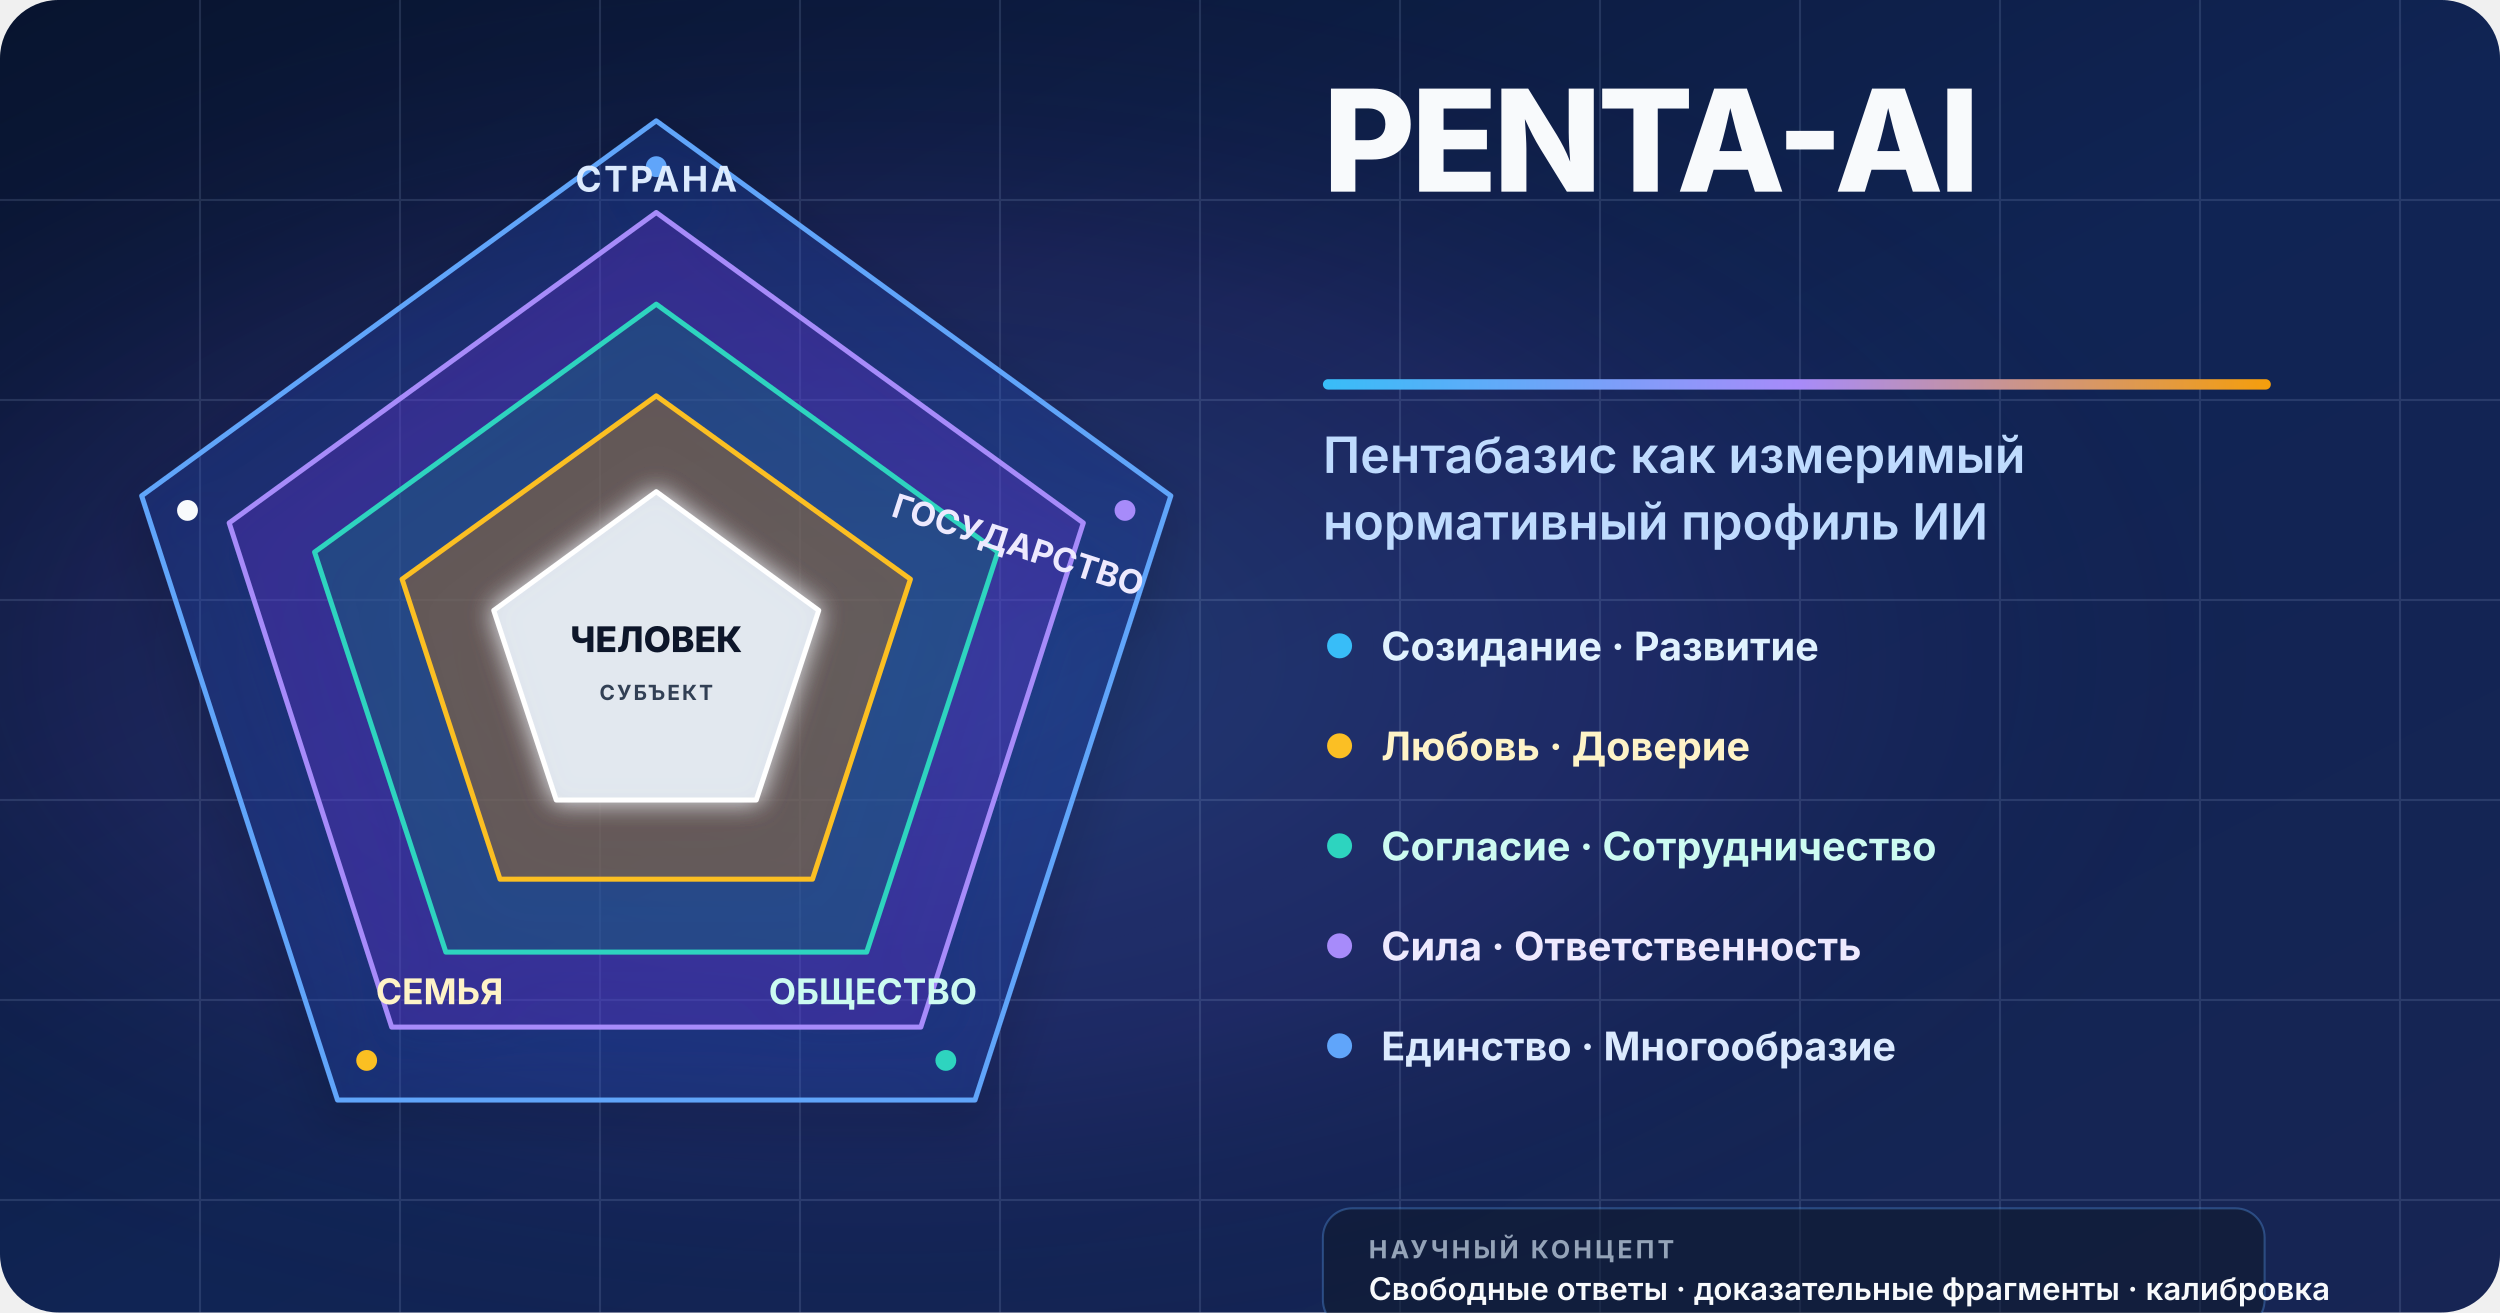
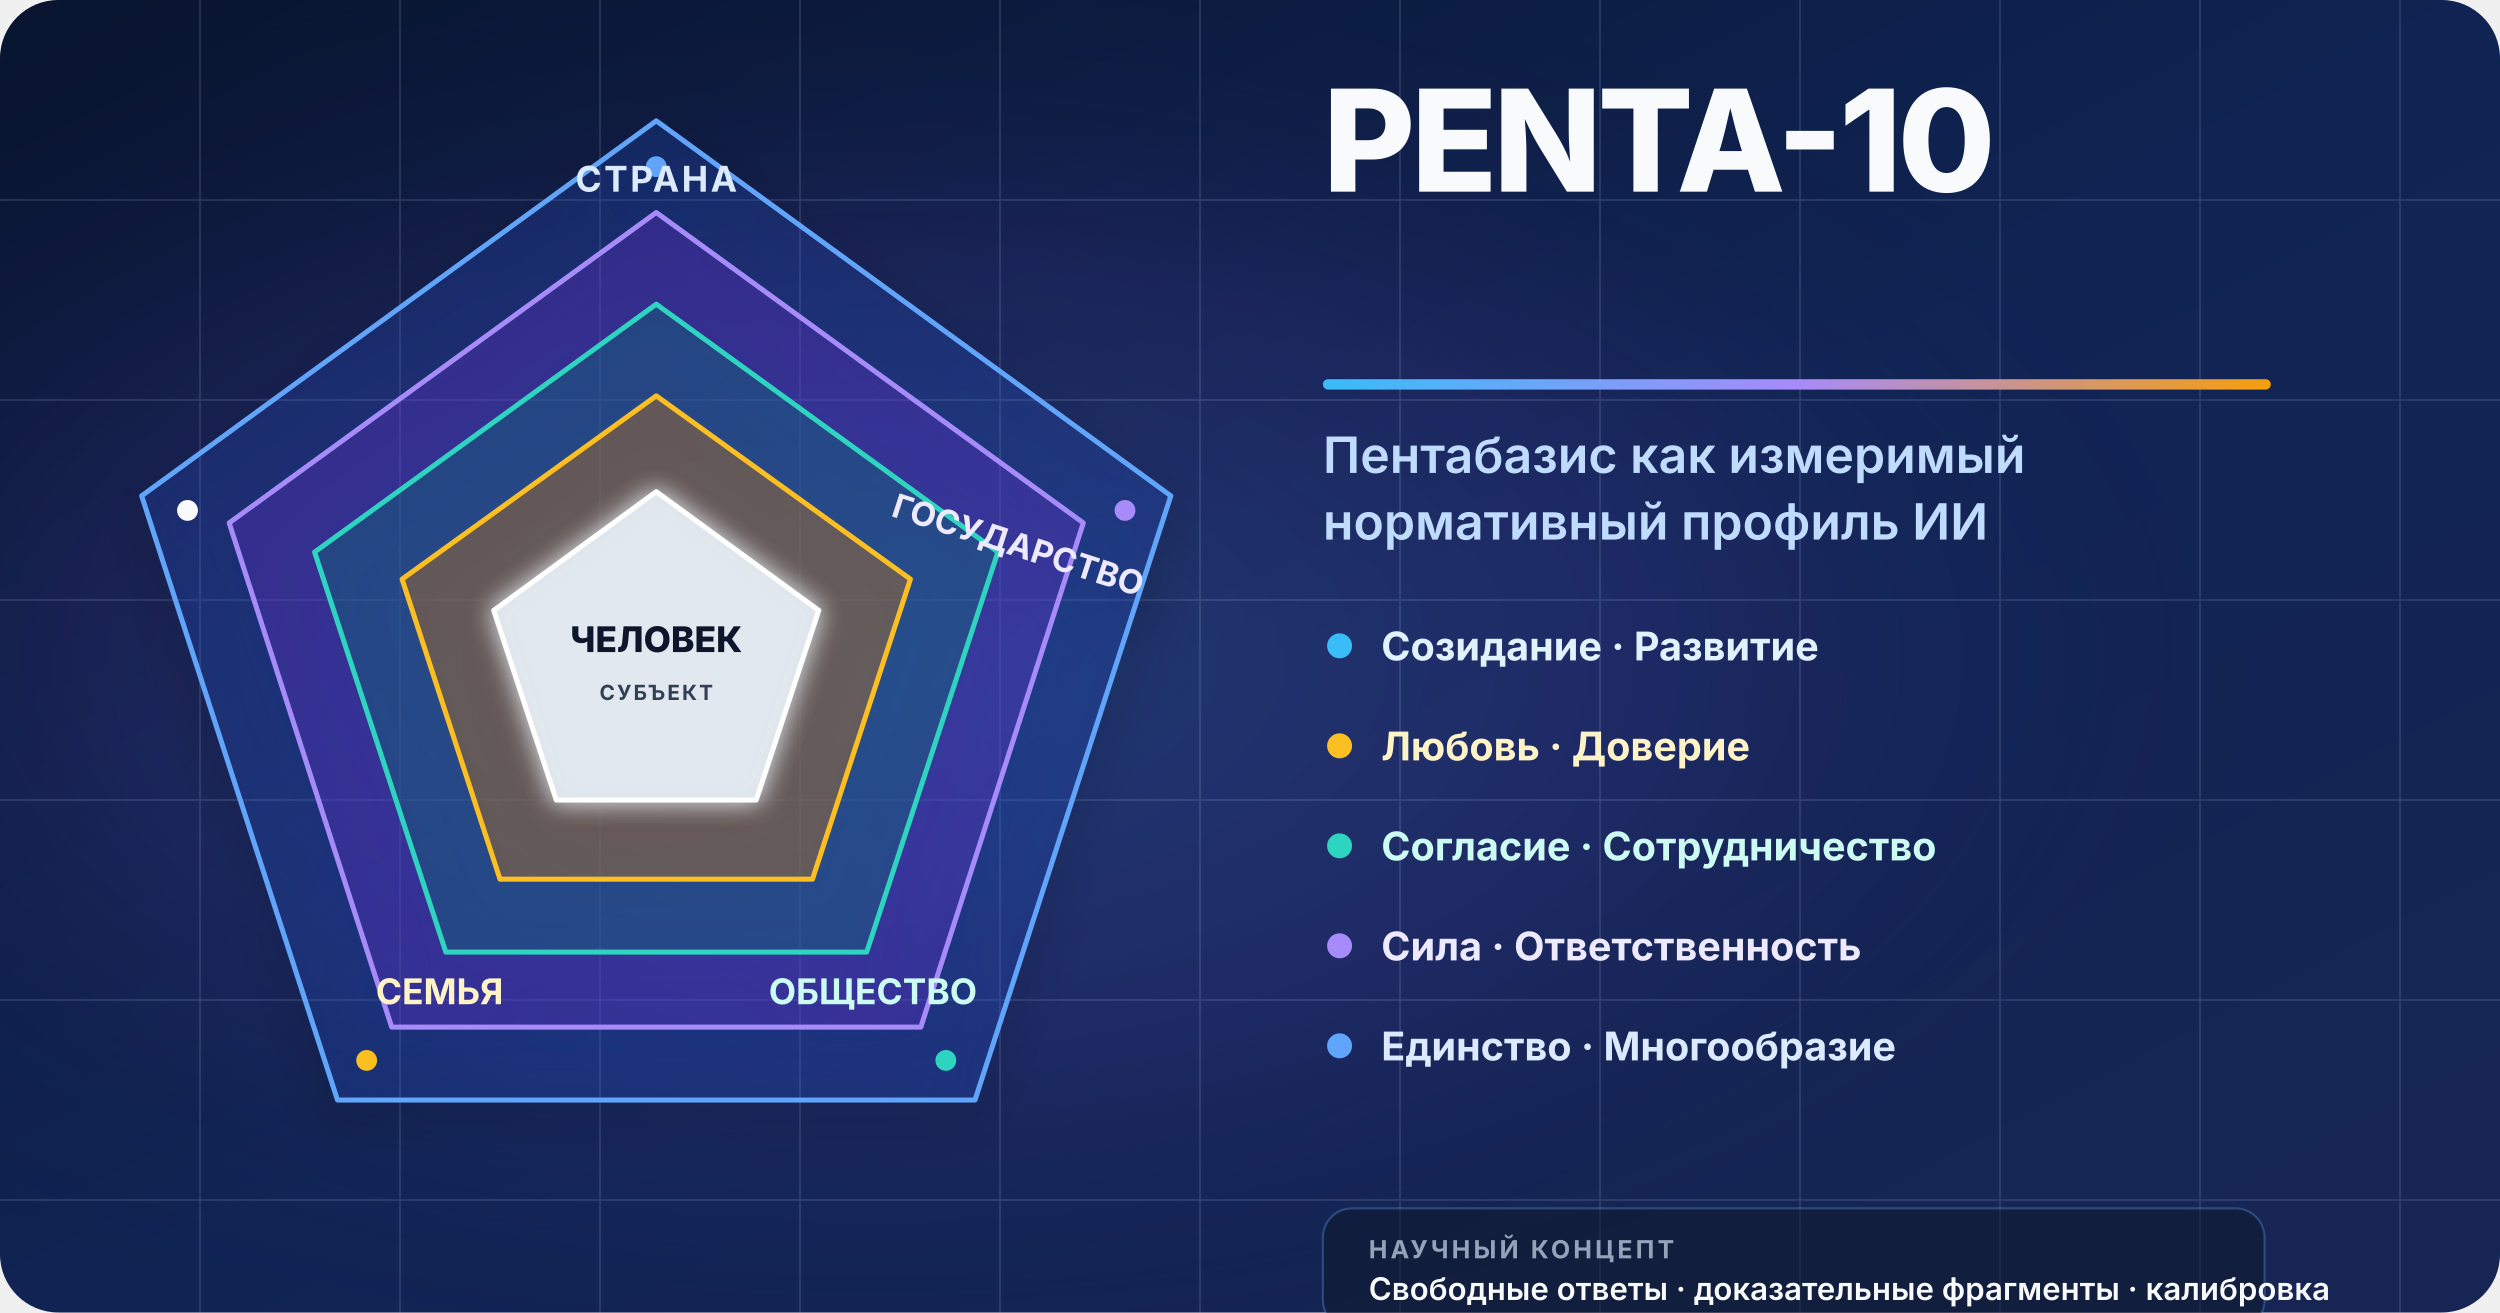
<svg xmlns="http://www.w3.org/2000/svg" width="1200" height="630" viewBox="0 0 1200 630" role="img" aria-labelledby="title desc">
  <defs>
    <linearGradient id="bg" x1="0" y1="0" x2="1" y2="1">
      <stop offset="0" stop-color="#08142f" />
      <stop offset="0.52" stop-color="#102454" />
      <stop offset="1" stop-color="#172554" />
    </linearGradient>
    <radialGradient id="halo" cx="35%" cy="50%" r="56%">
      <stop offset="0" stop-color="#60a5fa" stop-opacity=".20" />
      <stop offset=".55" stop-color="#8b5cf6" stop-opacity=".10" />
      <stop offset="1" stop-color="#020617" stop-opacity="0" />
    </radialGradient>
    <linearGradient id="accent" x1="0" y1="0" x2="1" y2="0">
      <stop offset="0" stop-color="#38bdf8" />
      <stop offset=".5" stop-color="#a78bfa" />
      <stop offset="1" stop-color="#f59e0b" />
    </linearGradient>
    <filter id="shadow" x="-30%" y="-30%" width="160%" height="160%">
      <feDropShadow dx="0" dy="10" stdDeviation="12" flood-color="#020617" flood-opacity=".46" />
    </filter>
    <filter id="glow" x="-60%" y="-60%" width="220%" height="220%">
      <feGaussianBlur stdDeviation="6" result="blur" />
      <feMerge>
        <feMergeNode in="blur" />
        <feMergeNode in="SourceGraphic" />
      </feMerge>
    </filter>
  </defs>
  <rect width="1200" height="630" rx="28" fill="url(#bg)" />
  <rect width="1200" height="630" rx="28" fill="url(#halo)" />
  <g opacity=".13" stroke="#bfdbfe" fill="none">
    <path d="M0 96H1200M0 192H1200M0 288H1200M0 384H1200M0 480H1200M0 576H1200" />
    <path d="M96 0V630M192 0V630M288 0V630M384 0V630M480 0V630M576 0V630M672 0V630M768 0V630M864 0V630M960 0V630M1056 0V630M1152 0V630" />
  </g>
  <g transform="translate(315 318)" filter="url(#shadow)" stroke-linejoin="round">
    <polygon points="0,-260 247,-80 153,210 -153,210 -247,-80" fill="#2563eb" fill-opacity=".17" stroke="#60a5fa" stroke-width="2.4" />
    <polygon points="0,-216 205,-67 127,175 -127,175 -205,-67" fill="#7c3aed" fill-opacity=".22" stroke="#a78bfa" stroke-width="2.4" />
    <polygon points="0,-172 164,-53 101,139 -101,139 -164,-53" fill="#0f766e" fill-opacity=".30" stroke="#2dd4bf" stroke-width="2.4" />
    <polygon points="0,-128 122,-40 75,104 -75,104 -122,-40" fill="#d97706" fill-opacity=".32" stroke="#fbbf24" stroke-width="2.4" />
    <polygon points="0,-82 78,-25 48,66 -48,66 -78,-25" fill="#e2e8f0" fill-opacity=".96" stroke="#fff" stroke-width="2.4" filter="url(#glow)" />
    <circle cx="0" cy="-238" r="5" fill="#60a5fa" />
    <circle cx="225" cy="-73" r="5" fill="#a78bfa" />
    <circle cx="139" cy="191" r="5" fill="#2dd4bf" />
    <circle cx="-139" cy="191" r="5" fill="#fbbf24" />
    <circle cx="-225" cy="-73" r="5" fill="#f8fafc" />
    <g text-anchor="middle" font-family="Inter, -apple-system, BlinkMacSystemFont, 'Segoe UI', sans-serif">
      <text y="-226" fill="#dbeafe" font-size="17" font-weight="700" letter-spacing="1.2">СТРАНА</text>
      <text x="172" y="-51" fill="#ede9fe" font-size="16" font-weight="700" transform="rotate(18 172 -51)">ГОСУДАРСТВО</text>
      <text x="104" y="164" fill="#ccfbf1" font-size="17" font-weight="700">ОБЩЕСТВО</text>
      <text x="-104" y="164" fill="#fef3c7" font-size="17" font-weight="700">СЕМЬЯ</text>
      <text y="-5" fill="#0f172a" font-size="17" font-weight="800">ЧЕЛОВЕК</text>
      <text y="18" fill="#334155" font-size="10" font-weight="700" letter-spacing="1">СУБЪЕКТ</text>
    </g>
  </g>
  <g transform="translate(635 92)" font-family="Inter, -apple-system, BlinkMacSystemFont, 'Segoe UI', sans-serif">
-     <text fill="#f8fafc" font-size="68" font-weight="800" letter-spacing="-2">PENTA-AI</text>
+     <text fill="#f8fafc" font-size="68" font-weight="800" letter-spacing="-2">PENTA-10</text>
    <rect y="90" width="455" height="5" rx="2.5" fill="url(#accent)" />
    <text y="135" fill="#bfdbfe" font-size="24" font-weight="600">Пентабазис как измеримый</text>
    <text y="167" fill="#bfdbfe" font-size="24" font-weight="600">нормативный профиль ИИ</text>
    <g transform="translate(0 215)">
      <g>
        <circle cx="8" cy="3" r="6" fill="#38bdf8" />
        <text x="28" y="10" fill="#e0f2fe" font-size="19" font-weight="650">Созидание · Развитие</text>
      </g>
      <g transform="translate(0 48)">
        <circle cx="8" cy="3" r="6" fill="#fbbf24" />
        <text x="28" y="10" fill="#fef3c7" font-size="19" font-weight="650">Любовь · Доверие</text>
      </g>
      <g transform="translate(0 96)">
        <circle cx="8" cy="3" r="6" fill="#2dd4bf" />
        <text x="28" y="10" fill="#ccfbf1" font-size="19" font-weight="650">Согласие · Сотрудничество</text>
      </g>
      <g transform="translate(0 144)">
        <circle cx="8" cy="3" r="6" fill="#a78bfa" />
        <text x="28" y="10" fill="#ede9fe" font-size="19" font-weight="650">Сила · Ответственность</text>
      </g>
      <g transform="translate(0 192)">
        <circle cx="8" cy="3" r="6" fill="#60a5fa" />
        <text x="28" y="10" fill="#dbeafe" font-size="19" font-weight="650">Единство · Многообразие</text>
      </g>
    </g>
    <g transform="translate(0 488)">
      <rect width="452" height="58" rx="14" fill="#0f172a" fill-opacity=".52" stroke="#60a5fa" stroke-opacity=".32" />
      <text x="22" y="24" fill="#94a3b8" font-size="12" font-weight="700" letter-spacing="1.5">НАУЧНЫЙ КОНЦЕПТ</text>
      <text x="22" y="44" fill="#f8fafc" font-size="15" font-weight="600">Свободные ответы · доказательные фрагменты · калибровка</text>
    </g>
  </g>
</svg>
